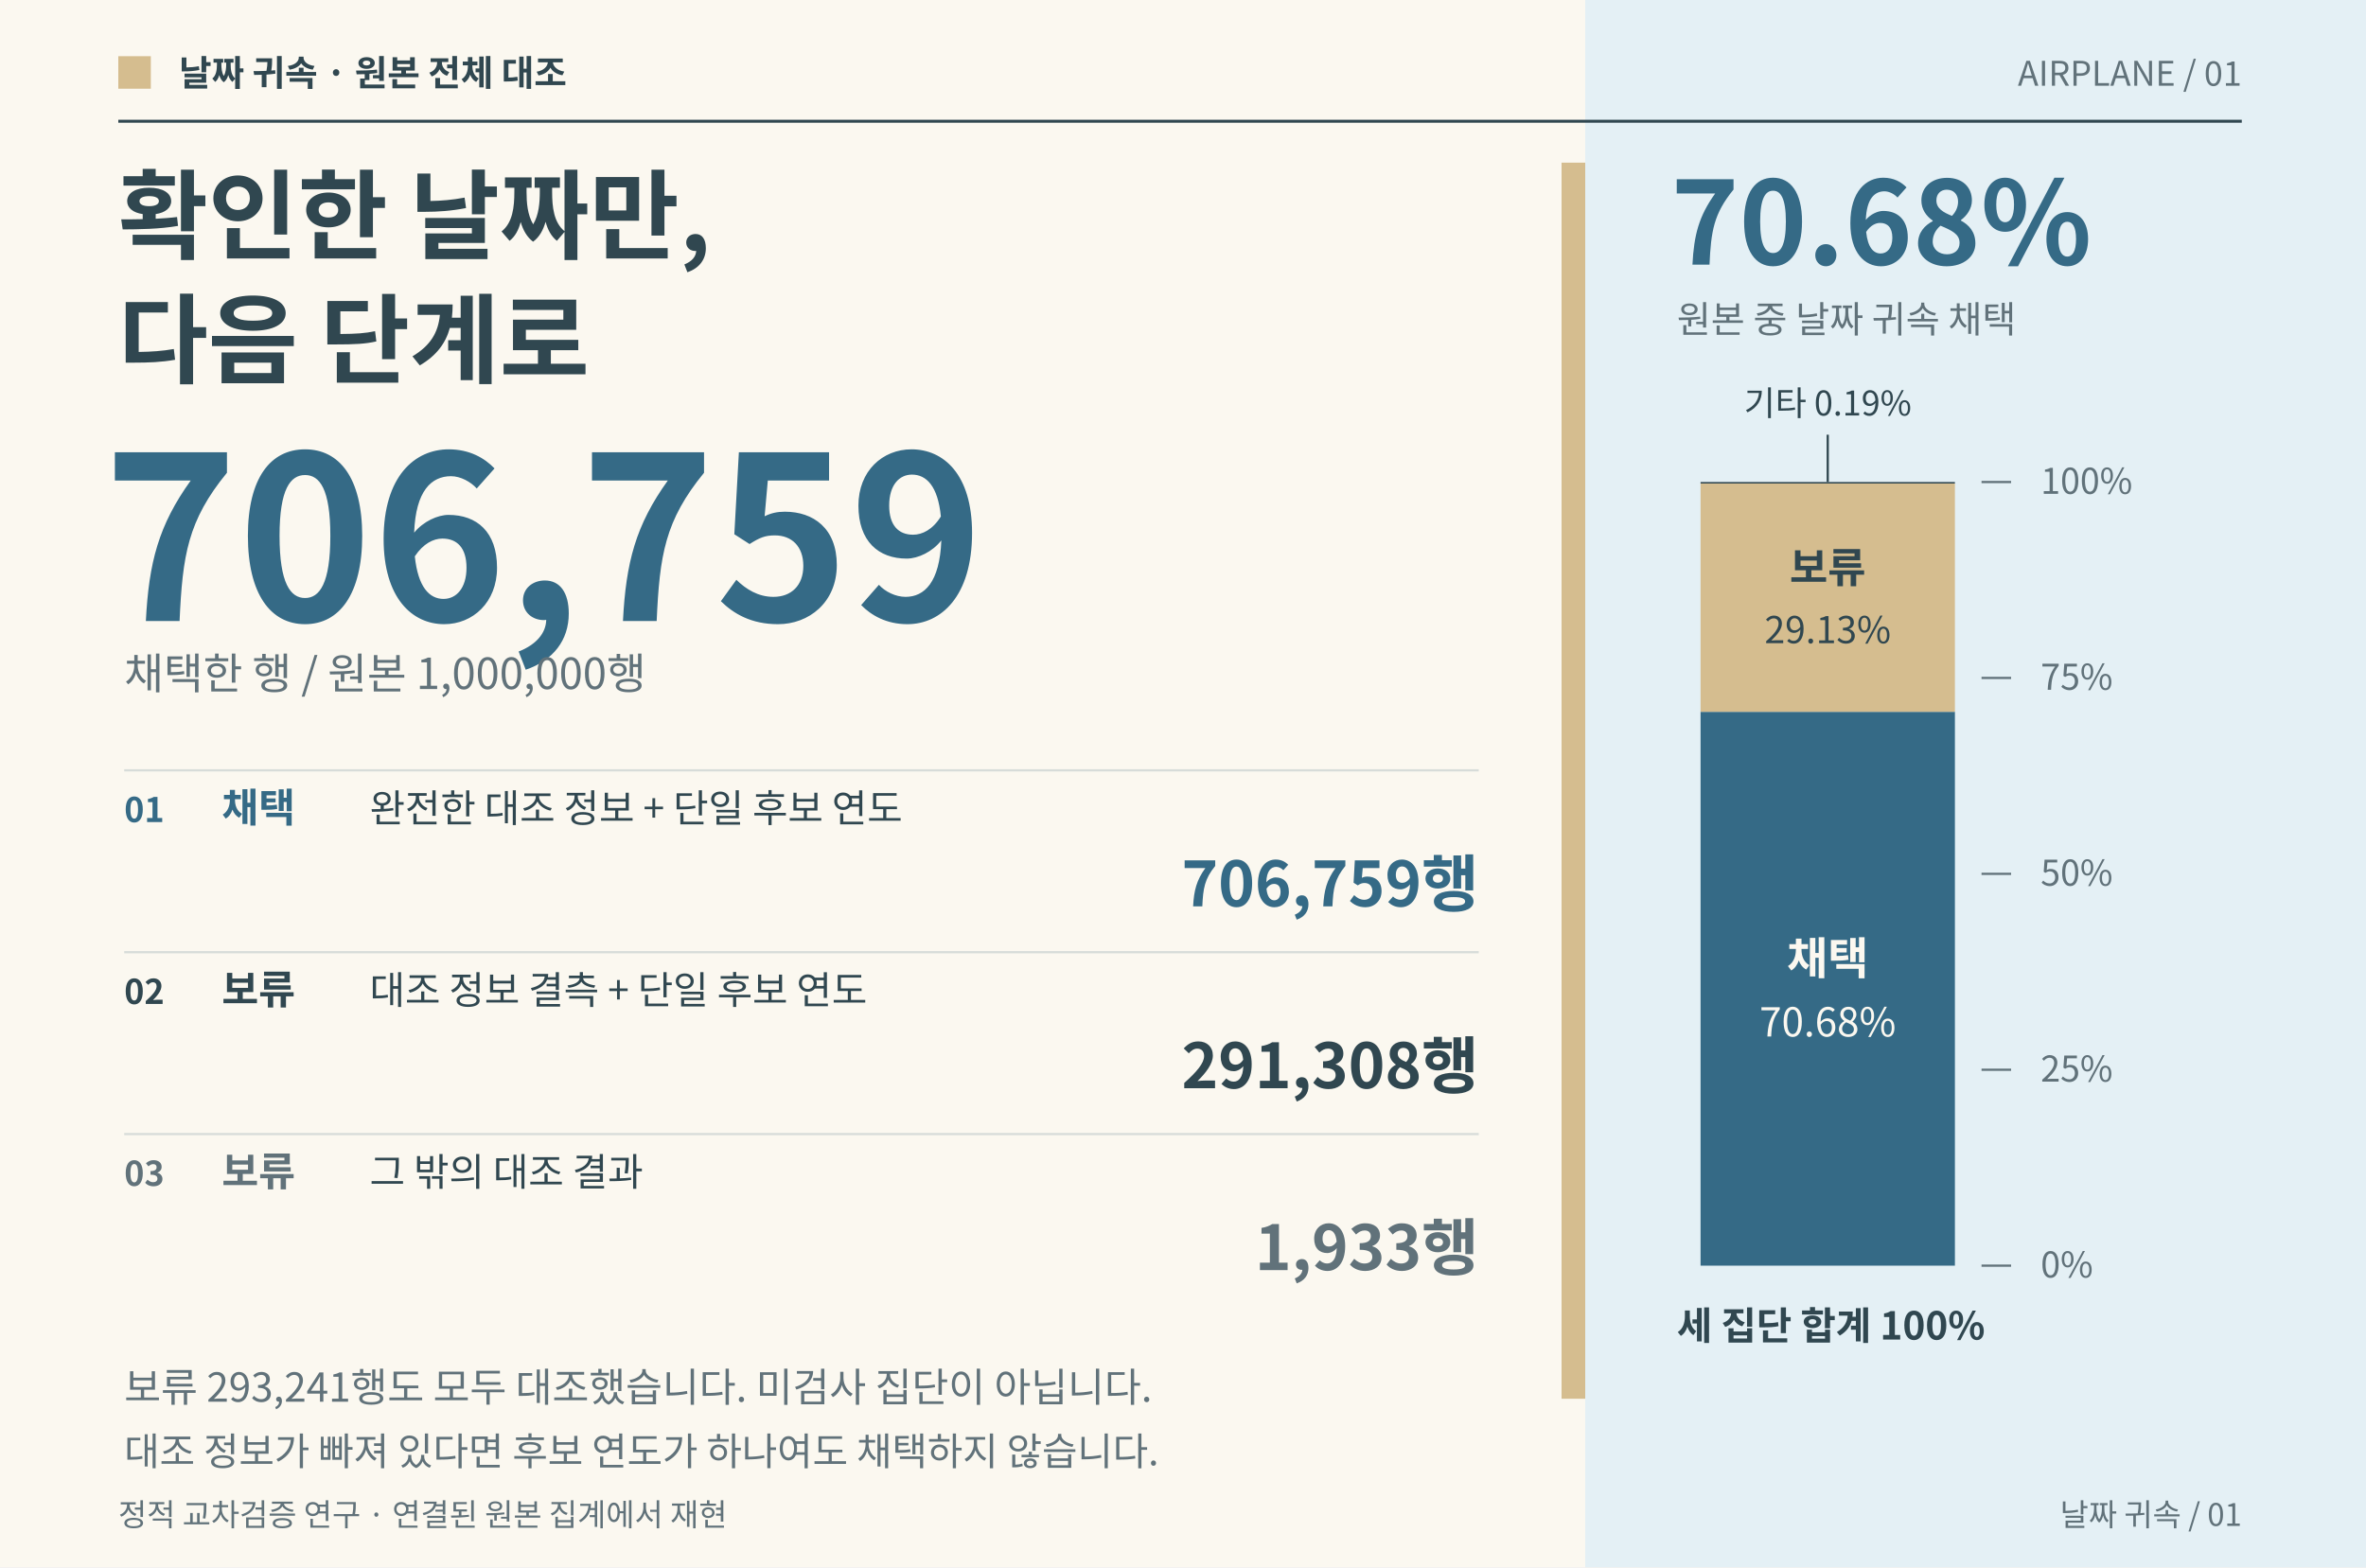
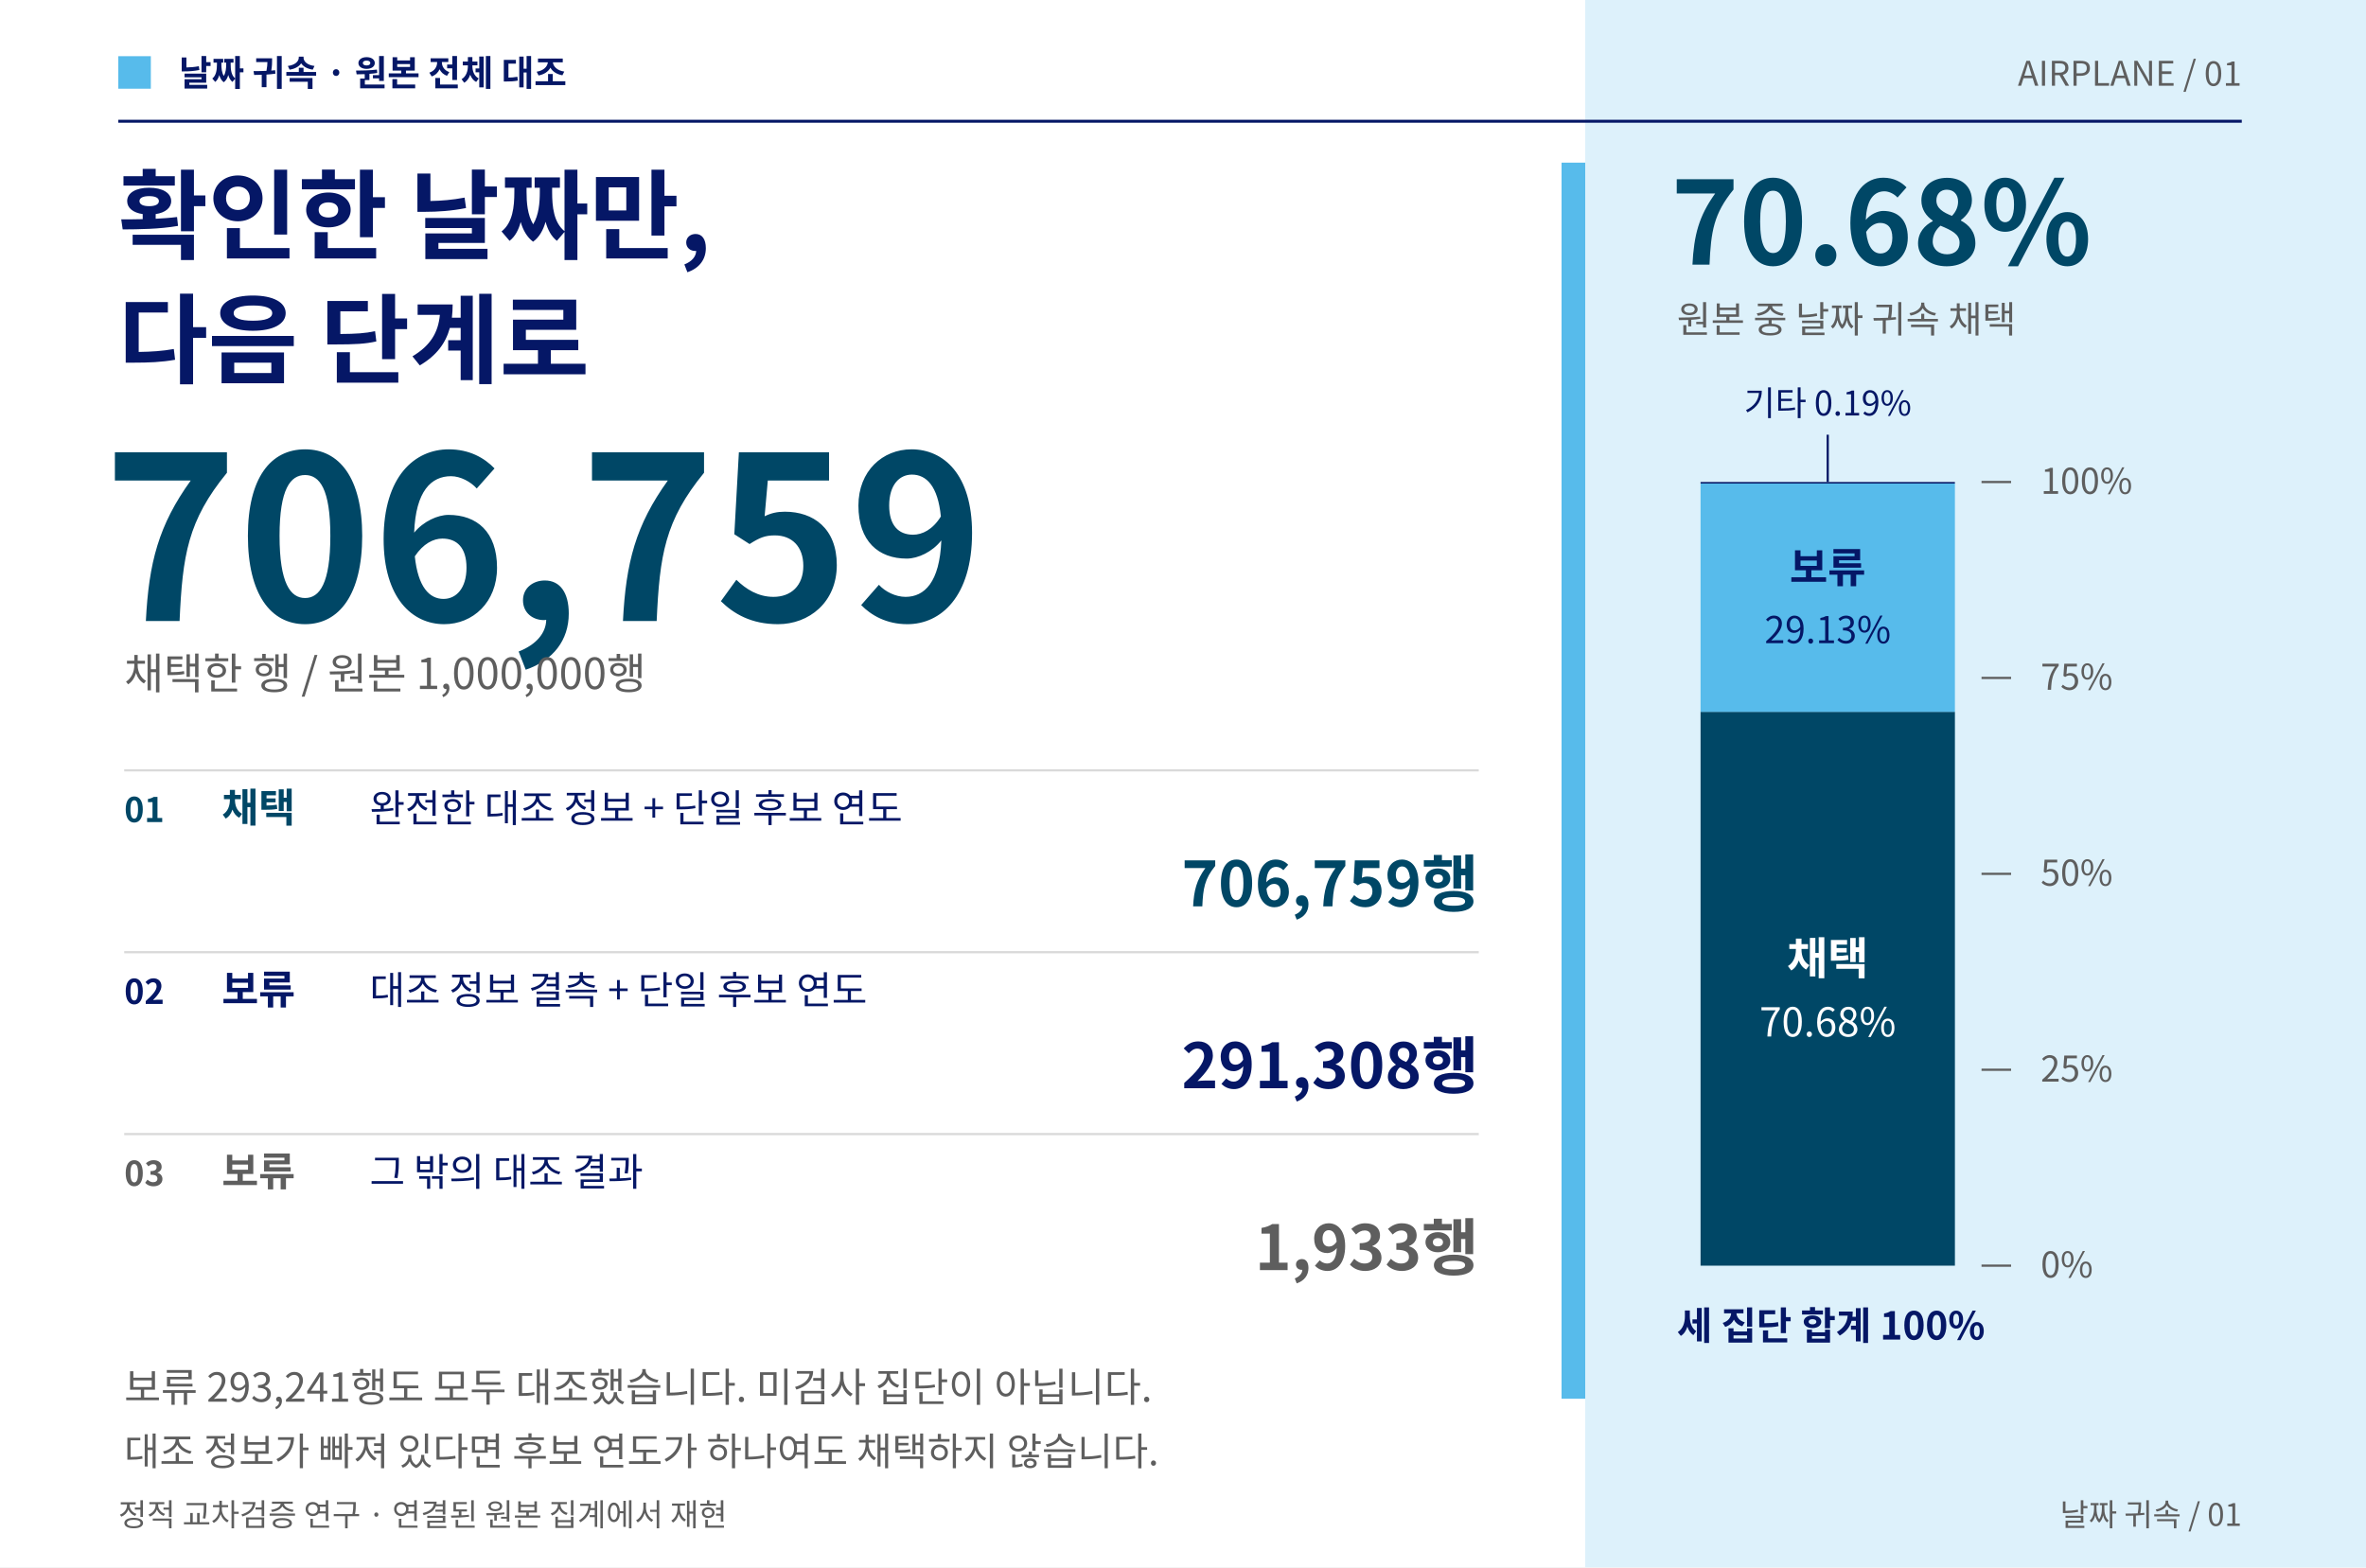
- <svg xmlns="http://www.w3.org/2000/svg" width="1600" height="1060" viewBox="0 0 1600 1060" role="img" aria-labelledby="title desc" data-design="flight-magazine-c" data-chart-type="vertical-population-stack">
+ <svg xmlns="http://www.w3.org/2000/svg" width="1600" height="1060" viewBox="0 0 1600 1060" role="img" aria-labelledby="title desc" data-design="korean-air-palette-d" data-chart-type="vertical-population-stack">
  <style>text{font-family:"Noto Sans CJK KR","Malgun Gothic","Apple SD Gothic Neo",sans-serif;font-variant-numeric:tabular-nums}</style>
-   <rect width="1600" height="1060" fill="#FBF8F0" />
-   <rect x="1072.000" y="0.000" width="528.000" height="1060.000" fill="#E4F0F5" />
-   <rect x="1056.000" y="110.000" width="16.000" height="836.000" fill="#D5BD8F" />
-   <rect x="80.000" y="38.000" width="22.000" height="22.000" fill="#D5BD8F" />
-   <text x="121.000" y="58.000" font-size="24" fill="#304750" font-weight="600" text-anchor="start">날짜 귀속 · 원본 전체 대조</text>
-   <text x="1516.000" y="58.000" font-size="23" fill="#61727A" font-weight="400" text-anchor="end">AIRPLANE  /  01</text>
-   <line x1="80.000" y1="82.000" x2="1516.000" y2="82.000" stroke="#304750" stroke-width="2" />
-   <text x="80.000" y="170.000" font-size="66" fill="#304750" font-weight="700" text-anchor="start" style="font-family:Noto Sans CJK KR, Malgun Gothic, Apple SD Gothic Neo, sans-serif">확인한 날짜만,</text>
-   <text x="80.000" y="254.000" font-size="66" fill="#304750" font-weight="700" text-anchor="start" style="font-family:Noto Sans CJK KR, Malgun Gothic, Apple SD Gothic Neo, sans-serif">다음 단계로</text>
-   <text x="70.000" y="420.000" font-size="154" fill="#356A86" font-weight="700" text-anchor="start" style="font-family:Noto Sans CJK KR, Malgun Gothic, Apple SD Gothic Neo, sans-serif">706,759</text>
-   <text x="84.000" y="466.000" font-size="29" fill="#61727A" font-weight="400" text-anchor="start">채택한 행 / 원본 1,000,000행</text>
-   <line x1="84.000" y1="521.000" x2="1000.000" y2="521.000" stroke="#D7DCD9" stroke-width="1.5" />
-   <text x="84.000" y="556.000" font-size="23" fill="#356A86" font-weight="700" text-anchor="start">01</text>
-   <text x="150.000" y="556.000" font-size="27" fill="#356A86" font-weight="700" text-anchor="start">채택</text>
-   <text x="250.000" y="556.000" font-size="26" fill="#304750" font-weight="400" text-anchor="start">완전한 대조 정보 + 단일 후보 연도</text>
-   <text x="1000.000" y="613.000" font-size="42" fill="#356A86" font-weight="600" text-anchor="end">706,759행</text>
-   <line x1="84.000" y1="644.000" x2="1000.000" y2="644.000" stroke="#D7DCD9" stroke-width="1.5" />
-   <text x="84.000" y="679.000" font-size="23" fill="#304750" font-weight="700" text-anchor="start">02</text>
-   <text x="150.000" y="679.000" font-size="27" fill="#304750" font-weight="700" text-anchor="start">보류</text>
-   <text x="250.000" y="679.000" font-size="26" fill="#304750" font-weight="400" text-anchor="start">대조 정보 결측 + 단일 후보 연도</text>
-   <text x="1000.000" y="736.000" font-size="42" fill="#304750" font-weight="600" text-anchor="end">291,308행</text>
-   <line x1="84.000" y1="767.000" x2="1000.000" y2="767.000" stroke="#D7DCD9" stroke-width="1.5" />
-   <text x="84.000" y="802.000" font-size="23" fill="#61727A" font-weight="700" text-anchor="start">03</text>
-   <text x="150.000" y="802.000" font-size="27" fill="#61727A" font-weight="700" text-anchor="start">보류</text>
-   <text x="250.000" y="802.000" font-size="26" fill="#304750" font-weight="400" text-anchor="start">그 밖의 대조 결과</text>
-   <text x="1000.000" y="859.000" font-size="42" fill="#61727A" font-weight="600" text-anchor="end">1,933행</text>
-   <text x="1130.000" y="179.000" font-size="78" fill="#356A86" font-weight="700" text-anchor="start" style="font-family:Noto Sans CJK KR, Malgun Gothic, Apple SD Gothic Neo, sans-serif">70.68%</text>
-   <text x="1134.000" y="225.000" font-size="25" fill="#61727A" font-weight="400" text-anchor="start">원본 중 날짜 귀속 채택</text>
-   <rect x="1150.000" y="481.418" width="172.000" height="374.582" fill="#356A86" />
-   <rect x="1150.000" y="327.024" width="172.000" height="154.393" fill="#D5BD8F" />
-   <rect x="1150.000" y="326.000" width="172.000" height="1.024" fill="#304750" />
-   <line x1="1340.000" y1="856.000" x2="1360.000" y2="856.000" stroke="#61727A" stroke-width="1.5" />
-   <text x="1380.000" y="864.000" font-size="24" fill="#61727A" font-weight="400" text-anchor="start">0%</text>
-   <line x1="1340.000" y1="723.500" x2="1360.000" y2="723.500" stroke="#61727A" stroke-width="1.5" />
-   <text x="1380.000" y="731.500" font-size="24" fill="#61727A" font-weight="400" text-anchor="start">25%</text>
-   <line x1="1340.000" y1="591.000" x2="1360.000" y2="591.000" stroke="#61727A" stroke-width="1.5" />
-   <text x="1380.000" y="599.000" font-size="24" fill="#61727A" font-weight="400" text-anchor="start">50%</text>
-   <line x1="1340.000" y1="458.500" x2="1360.000" y2="458.500" stroke="#61727A" stroke-width="1.5" />
-   <text x="1380.000" y="466.500" font-size="24" fill="#61727A" font-weight="400" text-anchor="start">75%</text>
-   <line x1="1340.000" y1="326.000" x2="1360.000" y2="326.000" stroke="#61727A" stroke-width="1.5" />
-   <text x="1380.000" y="334.000" font-size="24" fill="#61727A" font-weight="400" text-anchor="start">100%</text>
-   <text x="1236.000" y="659.000" font-size="30" fill="#FBF8F0" font-weight="600" text-anchor="middle">채택</text>
-   <text x="1236.000" y="701.000" font-size="27" fill="#FBF8F0" font-weight="500" text-anchor="middle">70.68%</text>
-   <text x="1236.000" y="394.000" font-size="28" fill="#304750" font-weight="600" text-anchor="middle">보류</text>
-   <text x="1236.000" y="435.000" font-size="25" fill="#304750" font-weight="500" text-anchor="middle">29.13%</text>
-   <line x1="1236.000" y1="326.000" x2="1236.000" y2="294.000" stroke="#304750" stroke-width="1.5" />
-   <text x="1236.000" y="281.000" font-size="23" fill="#304750" font-weight="400" text-anchor="middle">기타 0.19%</text>
-   <text x="1134.000" y="906.000" font-size="26" fill="#304750" font-weight="600" text-anchor="start">세 집단 합계 100%</text>
-   <text x="84.000" y="948.000" font-size="27" fill="#61727A" font-weight="400" text-anchor="start">보류 293,241행도 모두 대조했습니다. 미검사 집단이 아닙니다.</text>
-   <text x="84.000" y="991.000" font-size="26" fill="#61727A" font-weight="400" text-anchor="start">대조 정보가 빠져 있다면 후보 연도가 하나여도 채택하지 않습니다.</text>
-   <text x="80.000" y="1032.000" font-size="21" fill="#61727A" font-weight="400" text-anchor="start">정적 교차검증 연구 · 연결된 원본 집계에서 재현</text>
-   <text x="1516.000" y="1032.000" font-size="21" fill="#61727A" font-weight="400" text-anchor="end">날짜 귀속 / 01</text>
+   <rect width="1600" height="1060" fill="#FFFFFF" />
+   <rect x="1072.000" y="0.000" width="528.000" height="1060.000" fill="#DDF1FB" />
+   <rect x="1056.000" y="110.000" width="16.000" height="836.000" fill="#57BBEB" />
+   <rect x="80.000" y="38.000" width="22.000" height="22.000" fill="#57BBEB" />
+   <text x="121.000" y="58.000" font-size="24" fill="#051766" font-weight="600" text-anchor="start">날짜 귀속 · 원본 전체 대조</text>
+   <text x="1516.000" y="58.000" font-size="23" fill="#5E5E5E" font-weight="400" text-anchor="end">AIRPLANE  /  01</text>
+   <line x1="80.000" y1="82.000" x2="1516.000" y2="82.000" stroke="#051766" stroke-width="2" />
+   <text x="80.000" y="170.000" font-size="66" fill="#051766" font-weight="700" text-anchor="start" style="font-family:Noto Sans CJK KR, Malgun Gothic, Apple SD Gothic Neo, sans-serif">확인한 날짜만,</text>
+   <text x="80.000" y="254.000" font-size="66" fill="#051766" font-weight="700" text-anchor="start" style="font-family:Noto Sans CJK KR, Malgun Gothic, Apple SD Gothic Neo, sans-serif">다음 단계로</text>
+   <text x="70.000" y="420.000" font-size="154" fill="#004766" font-weight="700" text-anchor="start" style="font-family:Noto Sans CJK KR, Malgun Gothic, Apple SD Gothic Neo, sans-serif">706,759</text>
+   <text x="84.000" y="466.000" font-size="29" fill="#5E5E5E" font-weight="400" text-anchor="start">채택한 행 / 원본 1,000,000행</text>
+   <line x1="84.000" y1="521.000" x2="1000.000" y2="521.000" stroke="#D9D9D9" stroke-width="1.5" />
+   <text x="84.000" y="556.000" font-size="23" fill="#004766" font-weight="700" text-anchor="start">01</text>
+   <text x="150.000" y="556.000" font-size="27" fill="#004766" font-weight="700" text-anchor="start">채택</text>
+   <text x="250.000" y="556.000" font-size="26" fill="#051766" font-weight="400" text-anchor="start">완전한 대조 정보 + 단일 후보 연도</text>
+   <text x="1000.000" y="613.000" font-size="42" fill="#004766" font-weight="600" text-anchor="end">706,759행</text>
+   <line x1="84.000" y1="644.000" x2="1000.000" y2="644.000" stroke="#D9D9D9" stroke-width="1.5" />
+   <text x="84.000" y="679.000" font-size="23" fill="#051766" font-weight="700" text-anchor="start">02</text>
+   <text x="150.000" y="679.000" font-size="27" fill="#051766" font-weight="700" text-anchor="start">보류</text>
+   <text x="250.000" y="679.000" font-size="26" fill="#051766" font-weight="400" text-anchor="start">대조 정보 결측 + 단일 후보 연도</text>
+   <text x="1000.000" y="736.000" font-size="42" fill="#051766" font-weight="600" text-anchor="end">291,308행</text>
+   <line x1="84.000" y1="767.000" x2="1000.000" y2="767.000" stroke="#D9D9D9" stroke-width="1.5" />
+   <text x="84.000" y="802.000" font-size="23" fill="#5E5E5E" font-weight="700" text-anchor="start">03</text>
+   <text x="150.000" y="802.000" font-size="27" fill="#5E5E5E" font-weight="700" text-anchor="start">보류</text>
+   <text x="250.000" y="802.000" font-size="26" fill="#051766" font-weight="400" text-anchor="start">그 밖의 대조 결과</text>
+   <text x="1000.000" y="859.000" font-size="42" fill="#5E5E5E" font-weight="600" text-anchor="end">1,933행</text>
+   <text x="1130.000" y="179.000" font-size="78" fill="#004766" font-weight="700" text-anchor="start" style="font-family:Noto Sans CJK KR, Malgun Gothic, Apple SD Gothic Neo, sans-serif">70.68%</text>
+   <text x="1134.000" y="225.000" font-size="25" fill="#5E5E5E" font-weight="400" text-anchor="start">원본 중 날짜 귀속 채택</text>
+   <rect x="1150.000" y="481.418" width="172.000" height="374.582" fill="#004766" />
+   <rect x="1150.000" y="327.024" width="172.000" height="154.393" fill="#57BBEB" />
+   <rect x="1150.000" y="326.000" width="172.000" height="1.024" fill="#051766" />
+   <line x1="1340.000" y1="856.000" x2="1360.000" y2="856.000" stroke="#5E5E5E" stroke-width="1.5" />
+   <text x="1380.000" y="864.000" font-size="24" fill="#5E5E5E" font-weight="400" text-anchor="start">0%</text>
+   <line x1="1340.000" y1="723.500" x2="1360.000" y2="723.500" stroke="#5E5E5E" stroke-width="1.5" />
+   <text x="1380.000" y="731.500" font-size="24" fill="#5E5E5E" font-weight="400" text-anchor="start">25%</text>
+   <line x1="1340.000" y1="591.000" x2="1360.000" y2="591.000" stroke="#5E5E5E" stroke-width="1.5" />
+   <text x="1380.000" y="599.000" font-size="24" fill="#5E5E5E" font-weight="400" text-anchor="start">50%</text>
+   <line x1="1340.000" y1="458.500" x2="1360.000" y2="458.500" stroke="#5E5E5E" stroke-width="1.5" />
+   <text x="1380.000" y="466.500" font-size="24" fill="#5E5E5E" font-weight="400" text-anchor="start">75%</text>
+   <line x1="1340.000" y1="326.000" x2="1360.000" y2="326.000" stroke="#5E5E5E" stroke-width="1.5" />
+   <text x="1380.000" y="334.000" font-size="24" fill="#5E5E5E" font-weight="400" text-anchor="start">100%</text>
+   <text x="1236.000" y="659.000" font-size="30" fill="#FFFFFF" font-weight="600" text-anchor="middle">채택</text>
+   <text x="1236.000" y="701.000" font-size="27" fill="#FFFFFF" font-weight="500" text-anchor="middle">70.68%</text>
+   <text x="1236.000" y="394.000" font-size="28" fill="#051766" font-weight="600" text-anchor="middle">보류</text>
+   <text x="1236.000" y="435.000" font-size="25" fill="#051766" font-weight="500" text-anchor="middle">29.13%</text>
+   <line x1="1236.000" y1="326.000" x2="1236.000" y2="294.000" stroke="#051766" stroke-width="1.5" />
+   <text x="1236.000" y="281.000" font-size="23" fill="#051766" font-weight="400" text-anchor="middle">기타 0.19%</text>
+   <text x="1134.000" y="906.000" font-size="26" fill="#051766" font-weight="600" text-anchor="start">세 집단 합계 100%</text>
+   <text x="84.000" y="948.000" font-size="27" fill="#5E5E5E" font-weight="400" text-anchor="start">보류 293,241행도 모두 대조했습니다. 미검사 집단이 아닙니다.</text>
+   <text x="84.000" y="991.000" font-size="26" fill="#5E5E5E" font-weight="400" text-anchor="start">대조 정보가 빠져 있다면 후보 연도가 하나여도 채택하지 않습니다.</text>
+   <text x="80.000" y="1032.000" font-size="21" fill="#5E5E5E" font-weight="400" text-anchor="start">정적 교차검증 연구 · 연결된 원본 집계에서 재현</text>
+   <text x="1516.000" y="1032.000" font-size="21" fill="#5E5E5E" font-weight="400" text-anchor="end">날짜 귀속 / 01</text>
</svg>
